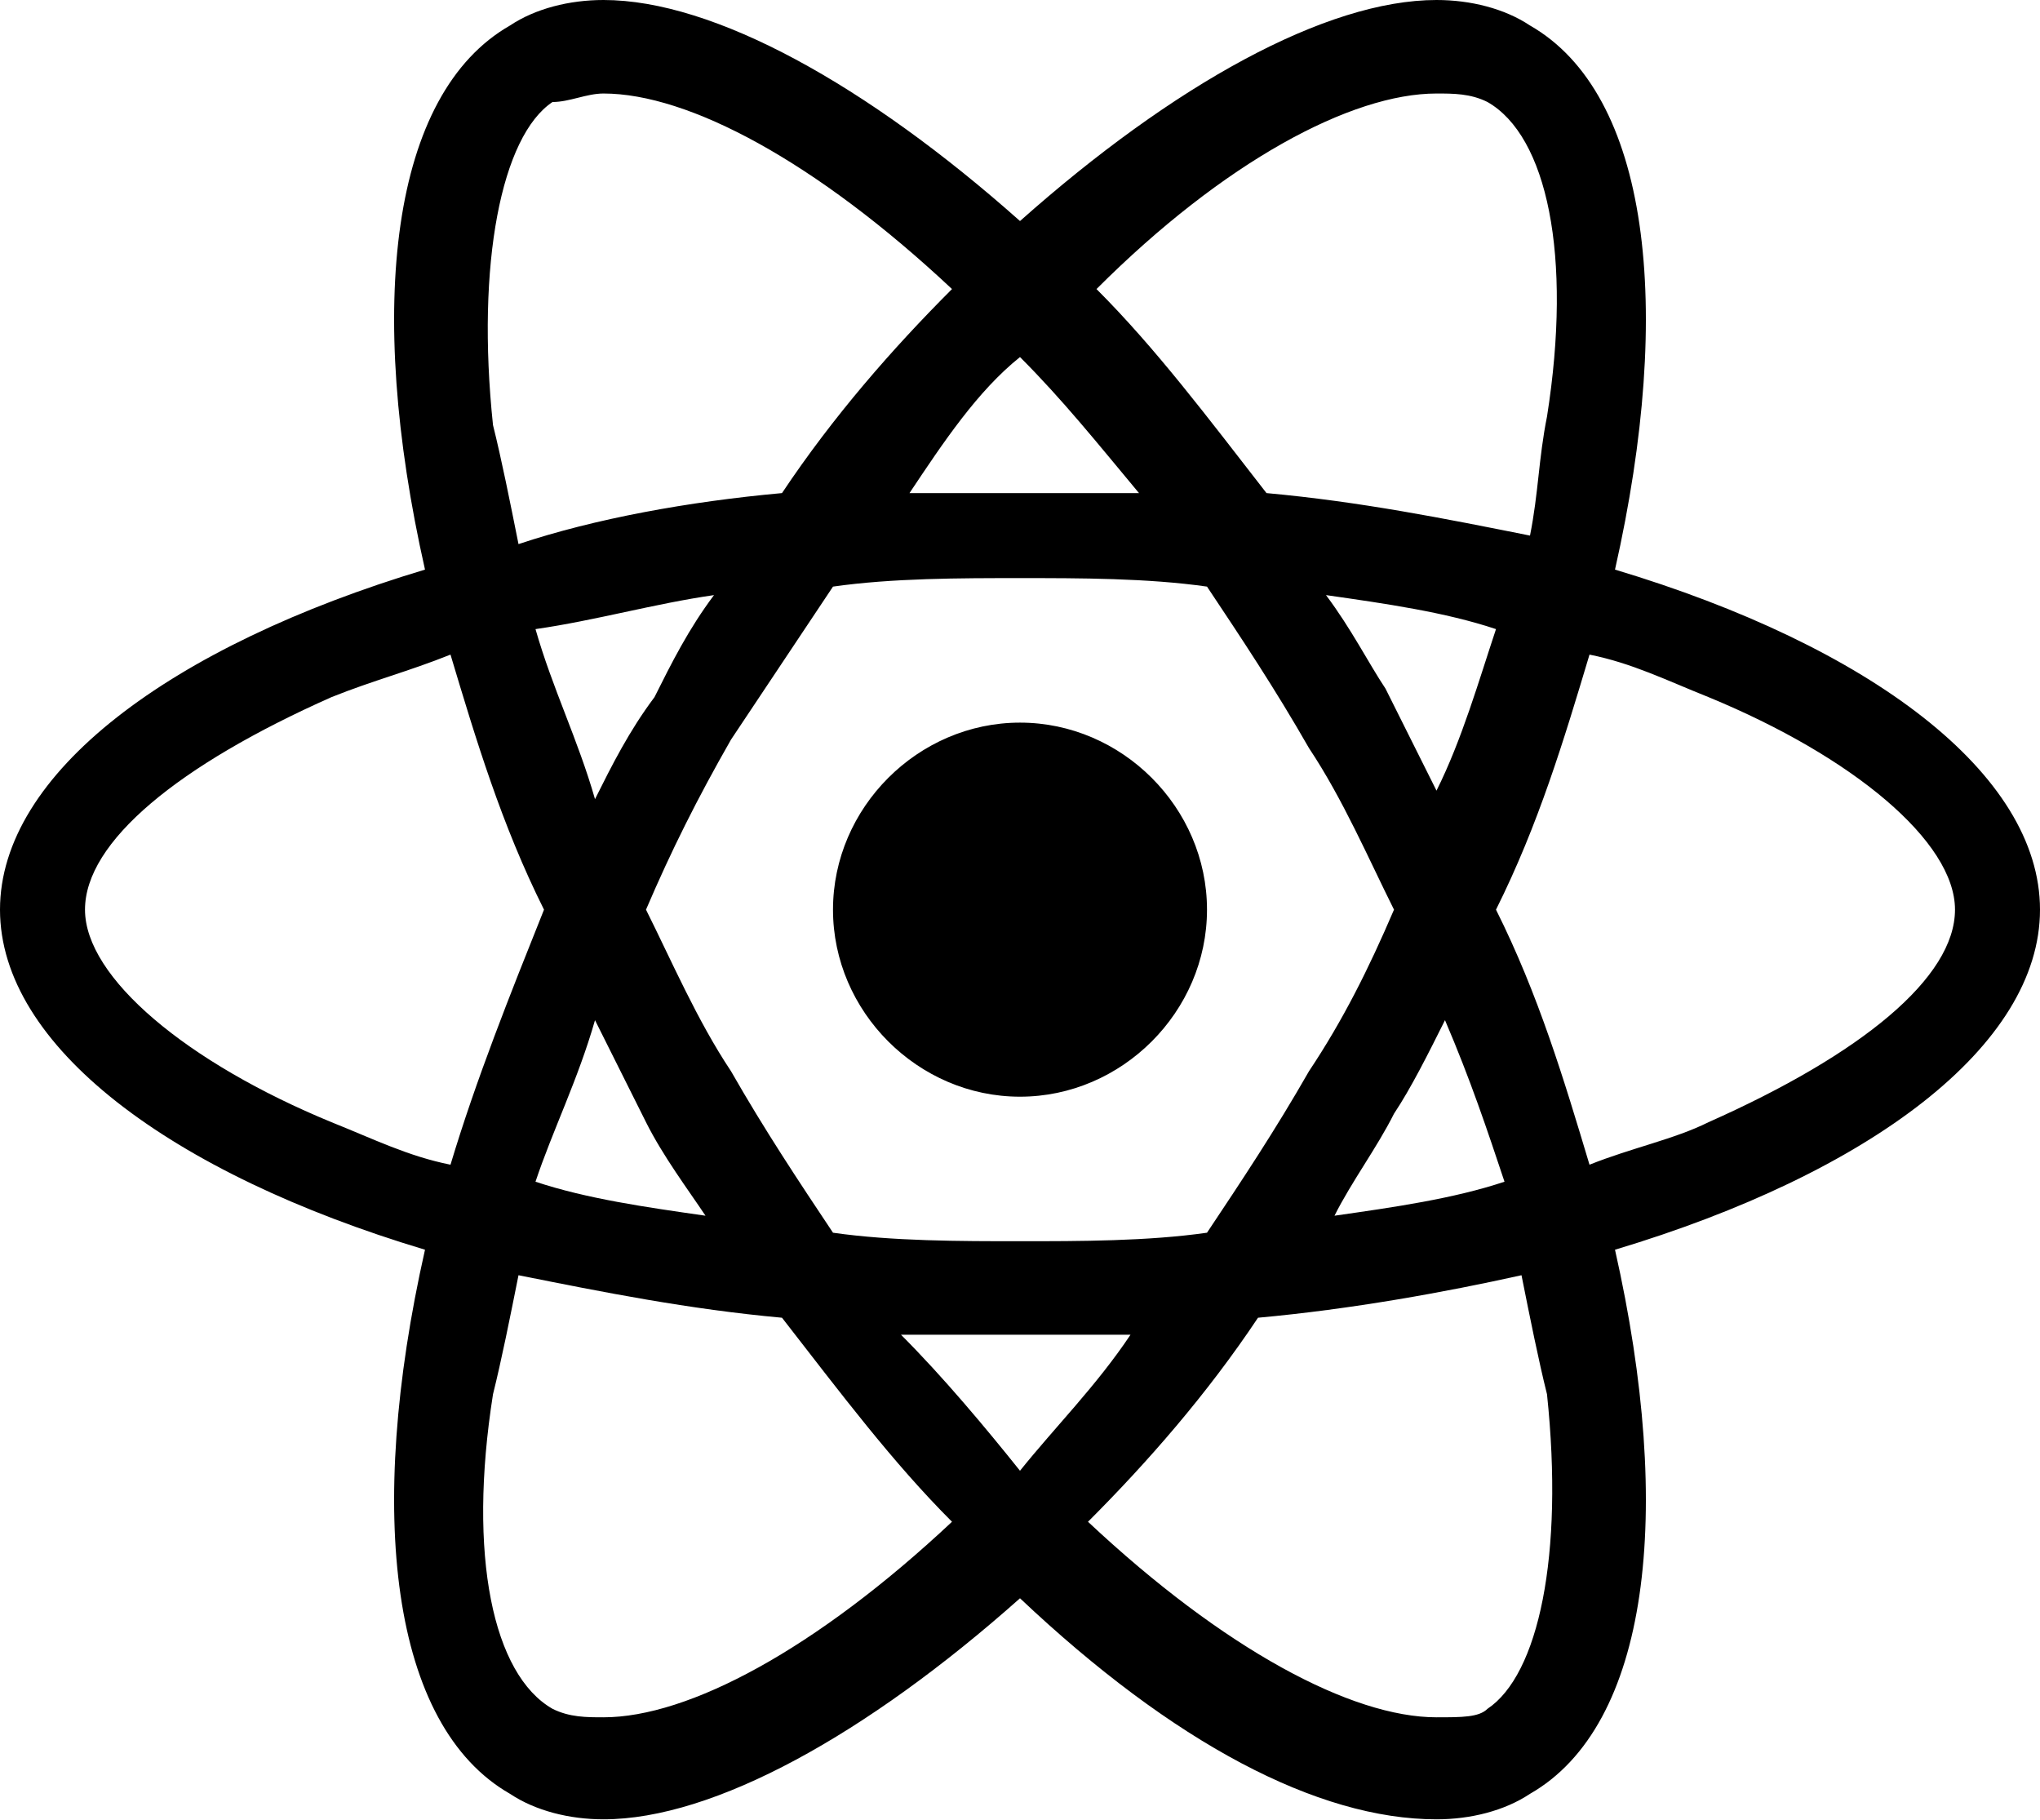
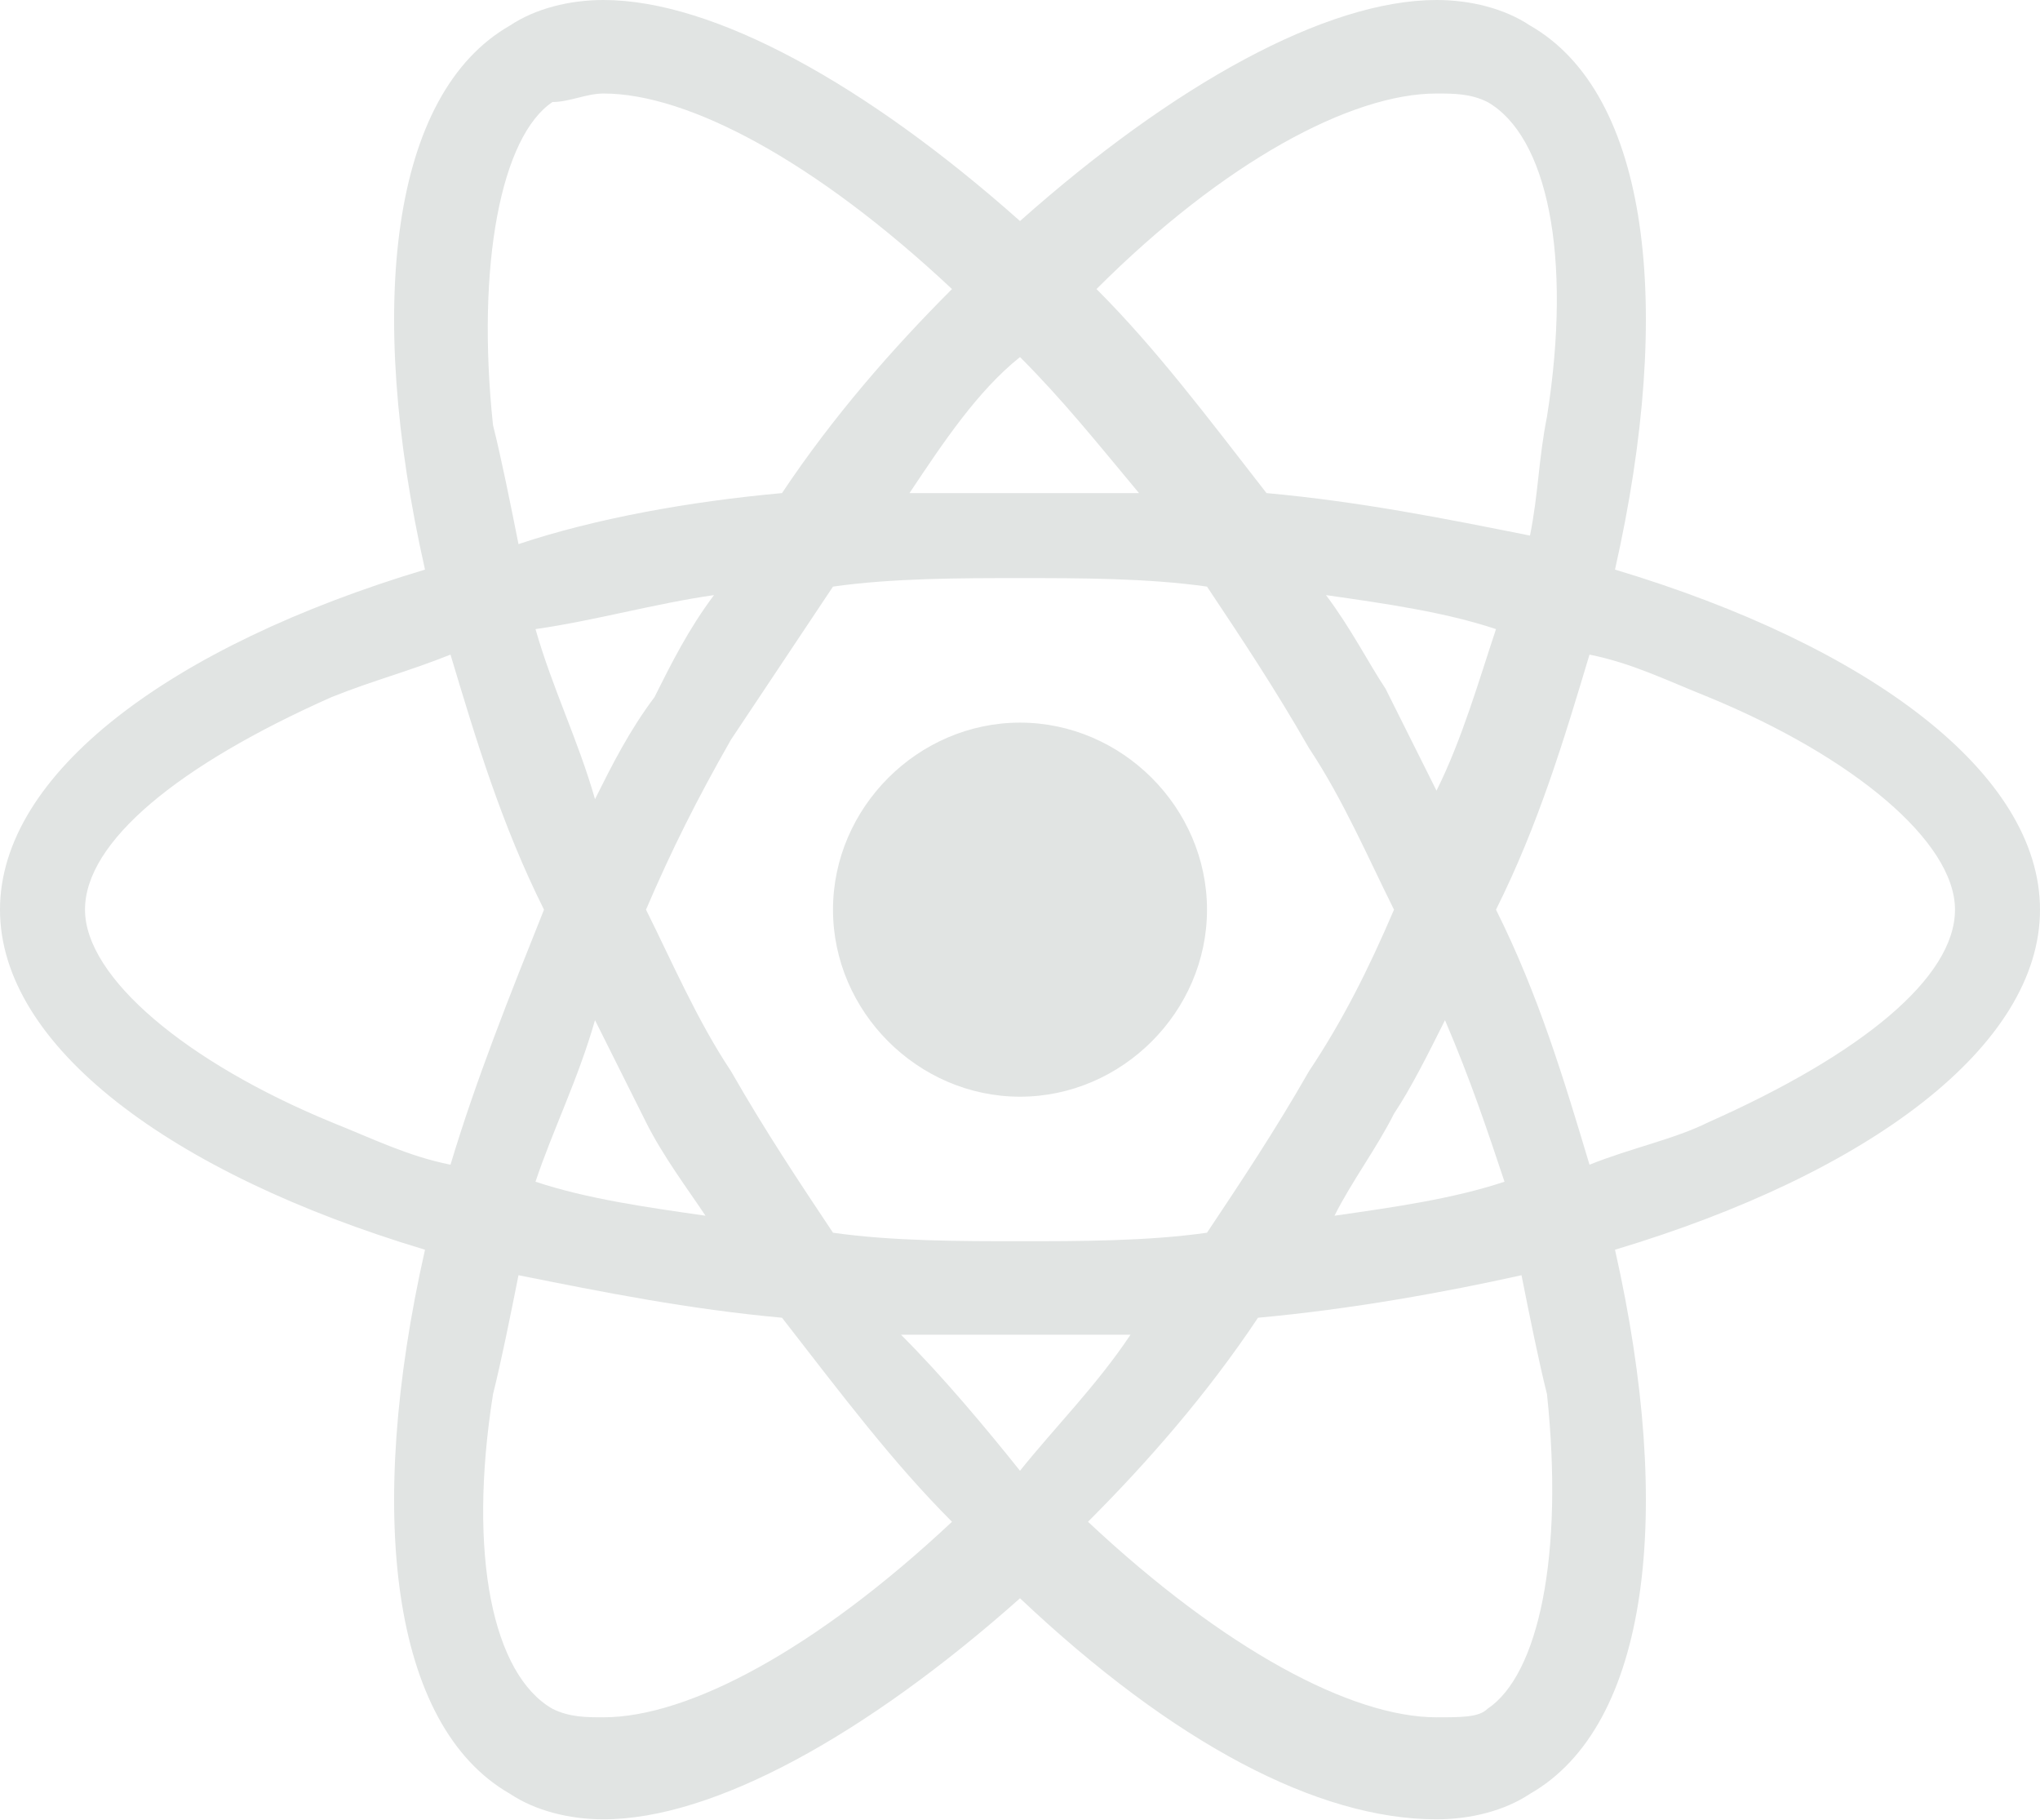
<svg xmlns="http://www.w3.org/2000/svg" version="1.1" id="Calque_1" x="0px" y="0px" viewBox="0 0 24 21.4" style="enable-background:new 0 0 24 21.4;" xml:space="preserve">
-   <path d="M14.2,10.7c0,1.2-1,2.2-2.2,2.2c-1.2,0-2.2-1-2.2-2.2l0,0c0-1.2,1-2.2,2.2-2.2C13.2,8.5,14.2,9.5,14.2,10.7L14.2,10.7z   M16.9,0c-1.3,0-3.1,1-4.9,2.6C10.2,1,8.4,0,7.1,0C6.7,0,6.3,0.1,6,0.3C4.6,1.1,4.3,3.6,5,6.7c-3,0.9-5,2.4-5,4c0,1.6,2,3.1,5,4  c-0.7,3.1-0.4,5.6,1,6.4c0.3,0.2,0.7,0.3,1.1,0.3c1.3,0,3.1-1,4.9-2.6c1.8,1.7,3.5,2.6,4.9,2.6c0.4,0,0.8-0.1,1.1-0.3  c1.4-0.8,1.7-3.3,1-6.4c3-0.9,5-2.4,5-4c0-1.6-2-3.1-5-4c0.7-3.1,0.4-5.6-1-6.4C17.7,0.1,17.3,0,16.9,0L16.9,0z M16.9,1.1L16.9,1.1  c0.2,0,0.4,0,0.6,0.1c0.7,0.4,1,1.8,0.7,3.7c-0.1,0.5-0.1,0.9-0.2,1.4c-1-0.2-2-0.4-3.1-0.5c-0.7-0.9-1.3-1.7-2-2.4  C14.4,1.9,15.9,1.1,16.9,1.1L16.9,1.1z M7.1,1.1c1,0,2.5,0.8,4.1,2.3c-0.7,0.7-1.4,1.5-2,2.4C8.1,5.9,7,6.1,6.1,6.4  C6,5.9,5.9,5.4,5.8,5C5.6,3.1,5.9,1.6,6.5,1.2C6.7,1.2,6.9,1.1,7.1,1.1L7.1,1.1z M12,4.2c0.5,0.5,0.9,1,1.4,1.6c-0.4,0-0.9,0-1.3,0  c-0.5,0-0.9,0-1.4,0C11.1,5.2,11.5,4.6,12,4.2L12,4.2z M12,6.8c0.7,0,1.5,0,2.2,0.1c0.4,0.6,0.8,1.2,1.2,1.9c0.4,0.6,0.7,1.3,1,1.9  c-0.3,0.7-0.6,1.3-1,1.9c-0.4,0.7-0.8,1.3-1.2,1.9c-0.7,0.1-1.5,0.1-2.2,0.1c-0.7,0-1.5,0-2.2-0.1c-0.4-0.6-0.8-1.2-1.2-1.9  c-0.4-0.6-0.7-1.3-1-1.9c0.3-0.7,0.6-1.3,1-2C9,8.1,9.4,7.5,9.8,6.9C10.5,6.8,11.3,6.8,12,6.8L12,6.8z M8.4,7  C8.1,7.4,7.9,7.8,7.7,8.2C7.4,8.6,7.2,9,7,9.4C6.8,8.7,6.5,8.1,6.3,7.4C7,7.3,7.7,7.1,8.4,7L8.4,7z M15.6,7c0.7,0.1,1.4,0.2,2,0.4  c-0.2,0.6-0.4,1.3-0.7,1.9c-0.2-0.4-0.4-0.8-0.6-1.2C16.1,7.8,15.9,7.4,15.6,7L15.6,7z M18.7,7.7c0.5,0.1,0.9,0.3,1.4,0.5  c1.7,0.7,2.9,1.7,2.9,2.5c0,0.8-1.1,1.7-2.9,2.5c-0.4,0.2-0.9,0.3-1.4,0.5c-0.3-1-0.6-2-1.1-3C18.1,9.7,18.4,8.7,18.7,7.7L18.7,7.7z   M5.3,7.7c0.3,1,0.6,2,1.1,3c-0.4,1-0.8,2-1.1,3c-0.5-0.1-0.9-0.3-1.4-0.5c-1.7-0.7-2.9-1.7-2.9-2.5s1.1-1.7,2.9-2.5  C4.4,8,4.8,7.9,5.3,7.7z M17,12c0.3,0.7,0.5,1.3,0.7,1.9c-0.6,0.2-1.3,0.3-2,0.4c0.2-0.4,0.5-0.8,0.7-1.2C16.6,12.8,16.8,12.4,17,12  L17,12z M7,12c0.2,0.4,0.4,0.8,0.6,1.2c0.2,0.4,0.5,0.8,0.7,1.1c-0.7-0.1-1.4-0.2-2-0.4C6.5,13.3,6.8,12.7,7,12L7,12z M17.9,15  c0.1,0.5,0.2,1,0.3,1.4c0.2,1.9-0.1,3.3-0.7,3.7c-0.1,0.1-0.3,0.1-0.6,0.1c-1,0-2.5-0.8-4.1-2.3c0.7-0.7,1.4-1.5,2-2.4  C15.9,15.4,17,15.2,17.9,15L17.9,15z M6.1,15c1,0.2,2,0.4,3.1,0.5c0.7,0.9,1.3,1.7,2,2.4c-1.6,1.5-3.1,2.3-4.1,2.3  c-0.2,0-0.4,0-0.6-0.1c-0.7-0.4-1-1.8-0.7-3.7C5.9,16,6,15.5,6.1,15L6.1,15z M10.6,15.7c0.4,0,0.9,0,1.3,0c0.5,0,0.9,0,1.4,0  c-0.4,0.6-0.9,1.1-1.3,1.6C11.6,16.8,11.1,16.2,10.6,15.7z" />
+   <path d="M14.2,10.7c0,1.2-1,2.2-2.2,2.2c-1.2,0-2.2-1-2.2-2.2l0,0c0-1.2,1-2.2,2.2-2.2C13.2,8.5,14.2,9.5,14.2,10.7L14.2,10.7z   M16.9,0c-1.3,0-3.1,1-4.9,2.6C10.2,1,8.4,0,7.1,0C6.7,0,6.3,0.1,6,0.3C4.6,1.1,4.3,3.6,5,6.7c-3,0.9-5,2.4-5,4c0,1.6,2,3.1,5,4  c-0.7,3.1-0.4,5.6,1,6.4c0.3,0.2,0.7,0.3,1.1,0.3c1.3,0,3.1-1,4.9-2.6c1.8,1.7,3.5,2.6,4.9,2.6c0.4,0,0.8-0.1,1.1-0.3  c1.4-0.8,1.7-3.3,1-6.4c3-0.9,5-2.4,5-4c0-1.6-2-3.1-5-4c0.7-3.1,0.4-5.6-1-6.4C17.7,0.1,17.3,0,16.9,0L16.9,0z M16.9,1.1L16.9,1.1  c0.2,0,0.4,0,0.6,0.1c0.7,0.4,1,1.8,0.7,3.7c-0.1,0.5-0.1,0.9-0.2,1.4c-1-0.2-2-0.4-3.1-0.5c-0.7-0.9-1.3-1.7-2-2.4  C14.4,1.9,15.9,1.1,16.9,1.1L16.9,1.1z M7.1,1.1c1,0,2.5,0.8,4.1,2.3c-0.7,0.7-1.4,1.5-2,2.4C8.1,5.9,7,6.1,6.1,6.4  C6,5.9,5.9,5.4,5.8,5C5.6,3.1,5.9,1.6,6.5,1.2C6.7,1.2,6.9,1.1,7.1,1.1L7.1,1.1z M12,4.2c0.5,0.5,0.9,1,1.4,1.6c-0.4,0-0.9,0-1.3,0  c-0.5,0-0.9,0-1.4,0C11.1,5.2,11.5,4.6,12,4.2L12,4.2z M12,6.8c0.7,0,1.5,0,2.2,0.1c0.4,0.6,0.8,1.2,1.2,1.9c0.4,0.6,0.7,1.3,1,1.9  c-0.3,0.7-0.6,1.3-1,1.9c-0.4,0.7-0.8,1.3-1.2,1.9c-0.7,0.1-1.5,0.1-2.2,0.1c-0.7,0-1.5,0-2.2-0.1c-0.4-0.6-0.8-1.2-1.2-1.9  c-0.4-0.6-0.7-1.3-1-1.9c0.3-0.7,0.6-1.3,1-2C9,8.1,9.4,7.5,9.8,6.9C10.5,6.8,11.3,6.8,12,6.8L12,6.8z M8.4,7  C8.1,7.4,7.9,7.8,7.7,8.2C7.4,8.6,7.2,9,7,9.4C6.8,8.7,6.5,8.1,6.3,7.4C7,7.3,7.7,7.1,8.4,7L8.4,7z M15.6,7c0.7,0.1,1.4,0.2,2,0.4  c-0.2,0.6-0.4,1.3-0.7,1.9c-0.2-0.4-0.4-0.8-0.6-1.2C16.1,7.8,15.9,7.4,15.6,7L15.6,7z M18.7,7.7c0.5,0.1,0.9,0.3,1.4,0.5  c1.7,0.7,2.9,1.7,2.9,2.5c0,0.8-1.1,1.7-2.9,2.5c-0.4,0.2-0.9,0.3-1.4,0.5c-0.3-1-0.6-2-1.1-3C18.1,9.7,18.4,8.7,18.7,7.7L18.7,7.7z   M5.3,7.7c0.3,1,0.6,2,1.1,3c-0.4,1-0.8,2-1.1,3c-0.5-0.1-0.9-0.3-1.4-0.5c-1.7-0.7-2.9-1.7-2.9-2.5s1.1-1.7,2.9-2.5  C4.4,8,4.8,7.9,5.3,7.7z M17,12c0.3,0.7,0.5,1.3,0.7,1.9c-0.6,0.2-1.3,0.3-2,0.4c0.2-0.4,0.5-0.8,0.7-1.2C16.6,12.8,16.8,12.4,17,12  L17,12z M7,12c0.2,0.4,0.4,0.8,0.6,1.2c0.2,0.4,0.5,0.8,0.7,1.1c-0.7-0.1-1.4-0.2-2-0.4C6.5,13.3,6.8,12.7,7,12L7,12z M17.9,15  c0.1,0.5,0.2,1,0.3,1.4c0.2,1.9-0.1,3.3-0.7,3.7c-0.1,0.1-0.3,0.1-0.6,0.1c-1,0-2.5-0.8-4.1-2.3c0.7-0.7,1.4-1.5,2-2.4  C15.9,15.4,17,15.2,17.9,15L17.9,15z M6.1,15c1,0.2,2,0.4,3.1,0.5c0.7,0.9,1.3,1.7,2,2.4c-1.6,1.5-3.1,2.3-4.1,2.3  c-0.2,0-0.4,0-0.6-0.1c-0.7-0.4-1-1.8-0.7-3.7C5.9,16,6,15.5,6.1,15L6.1,15z M10.6,15.7c0.4,0,0.9,0,1.3,0c0.5,0,0.9,0,1.4,0  c-0.4,0.6-0.9,1.1-1.3,1.6C11.6,16.8,11.1,16.2,10.6,15.7z" fill="#E1E4E3" />
</svg>
